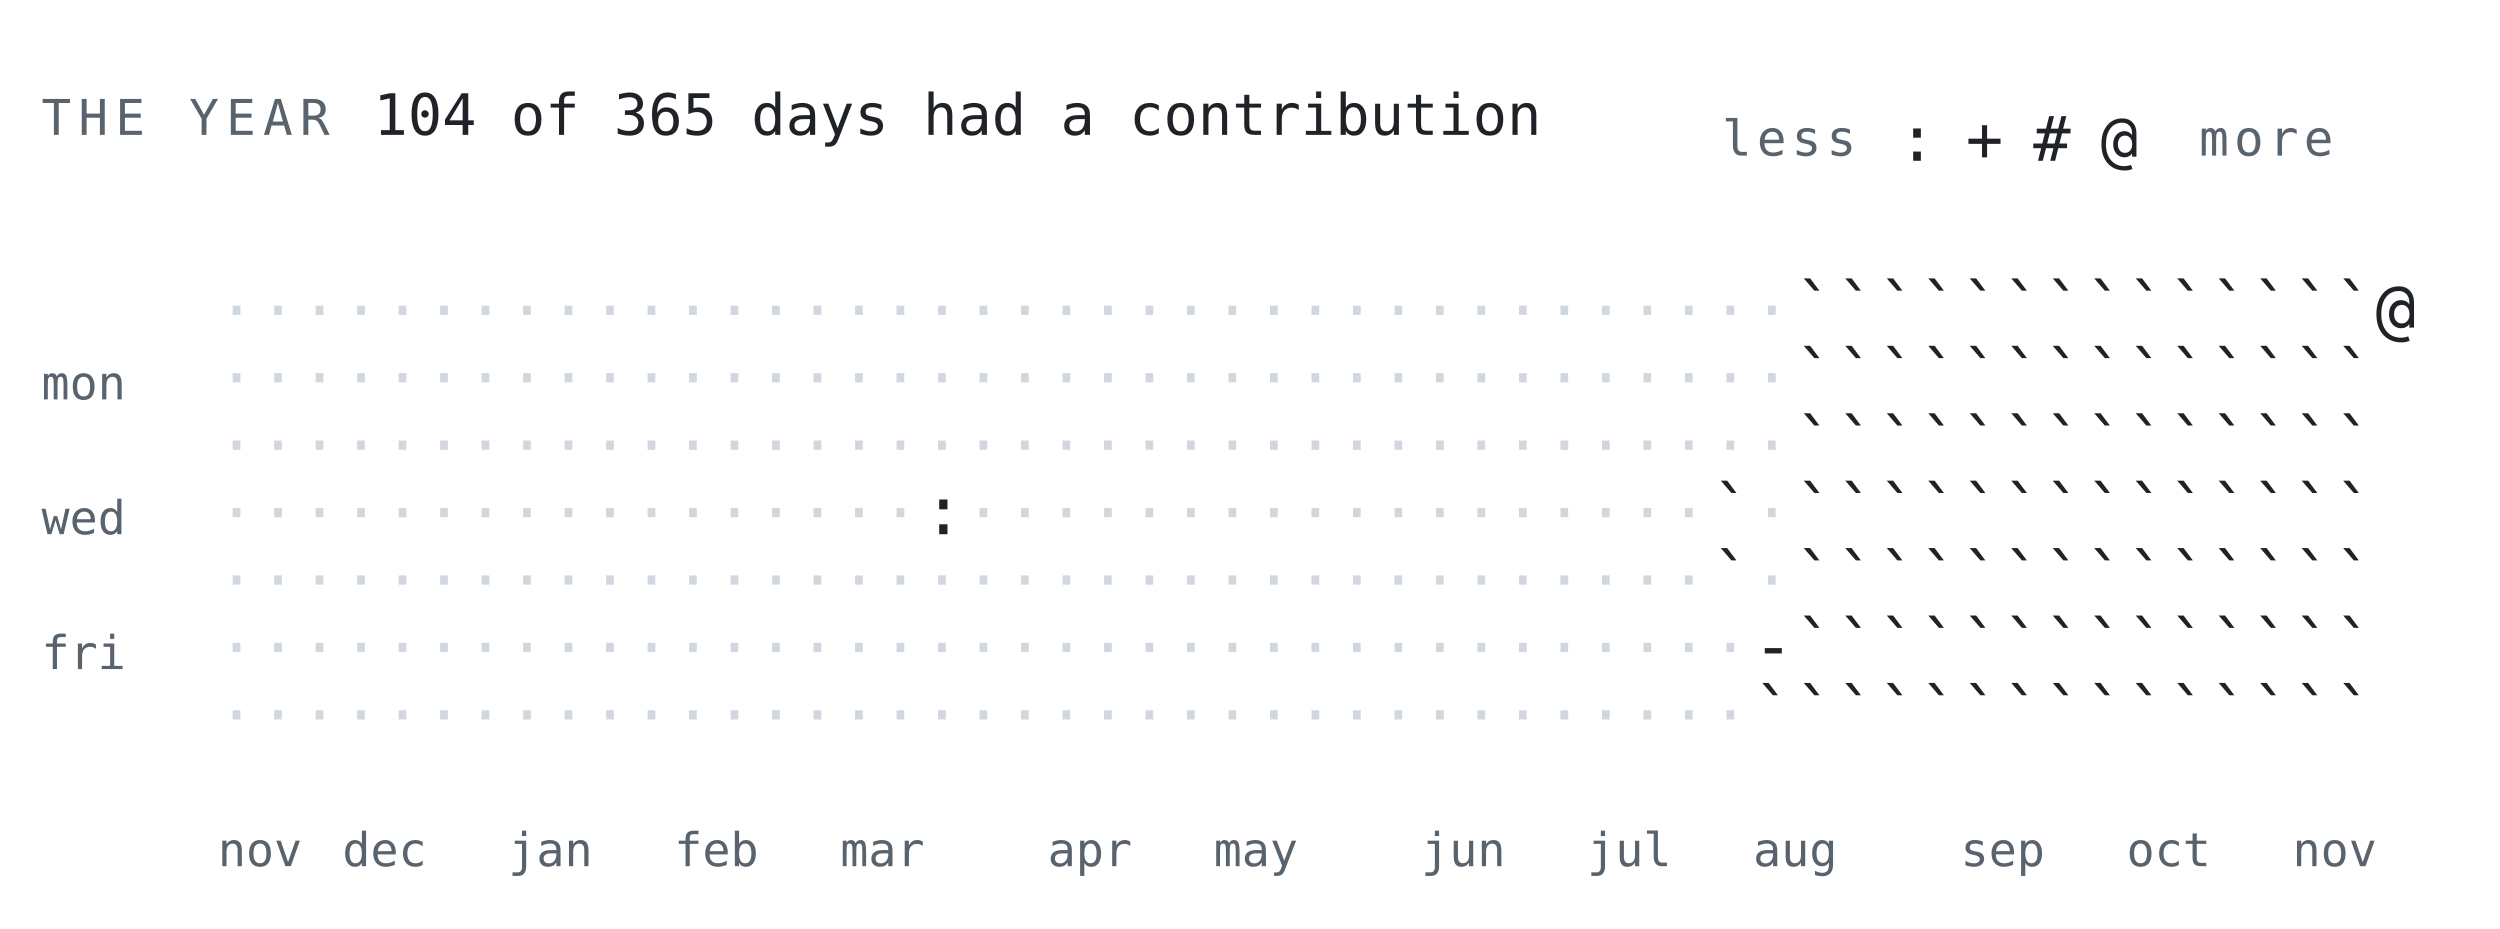
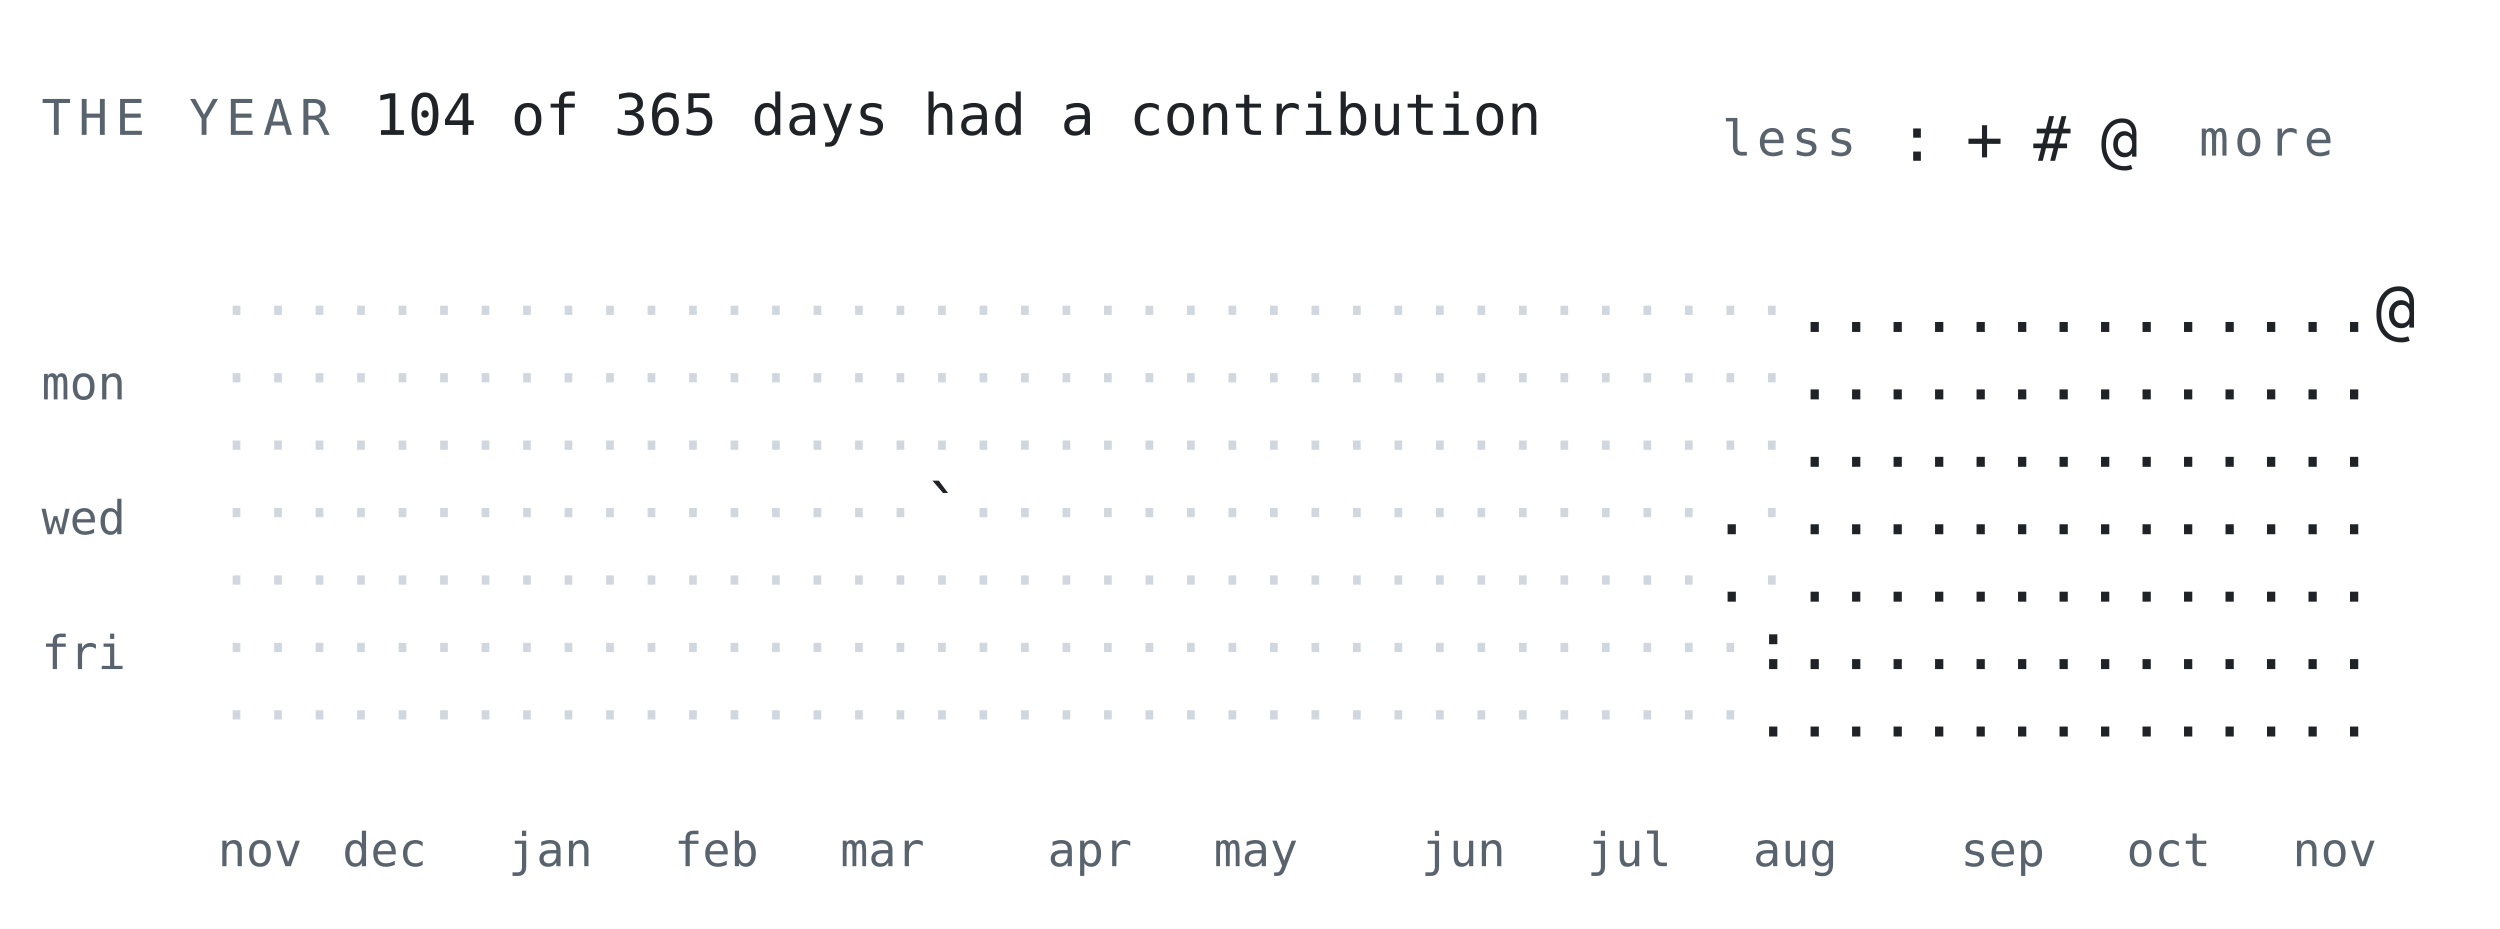
<svg xmlns="http://www.w3.org/2000/svg" viewBox="0 0 482 179" width="482" font-family="'JetBrains Mono', ui-monospace, SFMono-Regular, monospace">
  <style>
  .s{fill:#1f2328}  .m{fill:#59636e}  .t{fill:#d0d7de}  .a{fill:#dd2d51}
  .stk{stroke:#dd2d51}  .trk{fill:#eaeef2}  .ar{fill:#dd2d51;fill-opacity:.14}
  @media(prefers-color-scheme:dark){
    .s{fill:#f0f6fc} .m{fill:#9198a1} .t{fill:#30363d} .a{fill:#e04060}
    .stk{stroke:#e04060} .trk{fill:#21262d} .ar{fill:#e04060;fill-opacity:.18}
  }
</style>
  <rect fill="none" width="482" height="179" />
  <text class="m" x="8" y="26" font-size="9.5" letter-spacing="1.4">THE YEAR</text>
  <text class="s" x="72" y="26" font-size="11">104 of 365 days had a contribution</text>
  <text class="m" x="332" y="30" font-size="9.5" letter-spacing="1">less</text>
  <text class="s" x="366" y="31" font-size="12">:</text>
  <text class="s" x="379" y="31" font-size="12">+</text>
  <text class="s" x="392" y="31" font-size="12">#</text>
  <text class="s" x="405" y="31" font-size="12">@</text>
  <text class="m" x="424" y="30" font-size="9.5" letter-spacing="1">more</text>
  <text class="t" x="42.0" y="64.0" font-size="12" xml:space="preserve">·</text>
  <text class="t" x="42.0" y="77.0" font-size="12" xml:space="preserve">·</text>
  <text class="t" x="42.0" y="90.0" font-size="12" xml:space="preserve">·</text>
  <text class="t" x="42.0" y="103.0" font-size="12" xml:space="preserve">·</text>
  <text class="t" x="42.0" y="116.0" font-size="12" xml:space="preserve">·</text>
  <text class="t" x="42.0" y="129.0" font-size="12" xml:space="preserve">·</text>
  <text class="t" x="42.0" y="142.0" font-size="12" xml:space="preserve">·</text>
  <text class="t" x="50.0" y="64.0" font-size="12" xml:space="preserve">·</text>
  <text class="t" x="50.0" y="77.0" font-size="12" xml:space="preserve">·</text>
  <text class="t" x="50.0" y="90.0" font-size="12" xml:space="preserve">·</text>
  <text class="t" x="50.0" y="103.0" font-size="12" xml:space="preserve">·</text>
  <text class="t" x="50.0" y="116.0" font-size="12" xml:space="preserve">·</text>
  <text class="t" x="50.0" y="129.0" font-size="12" xml:space="preserve">·</text>
  <text class="t" x="50.0" y="142.0" font-size="12" xml:space="preserve">·</text>
  <text class="t" x="58.0" y="64.0" font-size="12" xml:space="preserve">·</text>
  <text class="t" x="58.0" y="77.0" font-size="12" xml:space="preserve">·</text>
  <text class="t" x="58.0" y="90.0" font-size="12" xml:space="preserve">·</text>
  <text class="t" x="58.0" y="103.0" font-size="12" xml:space="preserve">·</text>
  <text class="t" x="58.0" y="116.0" font-size="12" xml:space="preserve">·</text>
  <text class="t" x="58.0" y="129.0" font-size="12" xml:space="preserve">·</text>
  <text class="t" x="58.0" y="142.0" font-size="12" xml:space="preserve">·</text>
  <text class="t" x="66.0" y="64.0" font-size="12" xml:space="preserve">·</text>
  <text class="t" x="66.0" y="77.0" font-size="12" xml:space="preserve">·</text>
  <text class="t" x="66.0" y="90.0" font-size="12" xml:space="preserve">·</text>
  <text class="t" x="66.0" y="103.0" font-size="12" xml:space="preserve">·</text>
  <text class="t" x="66.0" y="116.0" font-size="12" xml:space="preserve">·</text>
  <text class="t" x="66.0" y="129.0" font-size="12" xml:space="preserve">·</text>
  <text class="t" x="66.0" y="142.0" font-size="12" xml:space="preserve">·</text>
  <text class="t" x="74.0" y="64.0" font-size="12" xml:space="preserve">·</text>
  <text class="t" x="74.0" y="77.0" font-size="12" xml:space="preserve">·</text>
  <text class="t" x="74.0" y="90.0" font-size="12" xml:space="preserve">·</text>
  <text class="t" x="74.0" y="103.0" font-size="12" xml:space="preserve">·</text>
  <text class="t" x="74.0" y="116.0" font-size="12" xml:space="preserve">·</text>
  <text class="t" x="74.0" y="129.0" font-size="12" xml:space="preserve">·</text>
  <text class="t" x="74.0" y="142.0" font-size="12" xml:space="preserve">·</text>
  <text class="t" x="82.0" y="64.0" font-size="12" xml:space="preserve">·</text>
  <text class="t" x="82.0" y="77.0" font-size="12" xml:space="preserve">·</text>
  <text class="t" x="82.0" y="90.0" font-size="12" xml:space="preserve">·</text>
  <text class="t" x="82.0" y="103.0" font-size="12" xml:space="preserve">·</text>
  <text class="t" x="82.0" y="116.0" font-size="12" xml:space="preserve">·</text>
  <text class="t" x="82.0" y="129.0" font-size="12" xml:space="preserve">·</text>
  <text class="t" x="82.0" y="142.0" font-size="12" xml:space="preserve">·</text>
  <text class="t" x="90.0" y="64.0" font-size="12" xml:space="preserve">·</text>
  <text class="t" x="90.0" y="77.0" font-size="12" xml:space="preserve">·</text>
  <text class="t" x="90.0" y="90.0" font-size="12" xml:space="preserve">·</text>
  <text class="t" x="90.0" y="103.0" font-size="12" xml:space="preserve">·</text>
  <text class="t" x="90.0" y="116.0" font-size="12" xml:space="preserve">·</text>
  <text class="t" x="90.0" y="129.0" font-size="12" xml:space="preserve">·</text>
  <text class="t" x="90.0" y="142.0" font-size="12" xml:space="preserve">·</text>
  <text class="t" x="98.0" y="64.0" font-size="12" xml:space="preserve">·</text>
  <text class="t" x="98.0" y="77.0" font-size="12" xml:space="preserve">·</text>
  <text class="t" x="98.0" y="90.0" font-size="12" xml:space="preserve">·</text>
  <text class="t" x="98.0" y="103.0" font-size="12" xml:space="preserve">·</text>
  <text class="t" x="98.0" y="116.0" font-size="12" xml:space="preserve">·</text>
  <text class="t" x="98.0" y="129.0" font-size="12" xml:space="preserve">·</text>
  <text class="t" x="98.0" y="142.0" font-size="12" xml:space="preserve">·</text>
  <text class="t" x="106.0" y="64.0" font-size="12" xml:space="preserve">·</text>
  <text class="t" x="106.0" y="77.0" font-size="12" xml:space="preserve">·</text>
  <text class="t" x="106.0" y="90.0" font-size="12" xml:space="preserve">·</text>
  <text class="t" x="106.0" y="103.0" font-size="12" xml:space="preserve">·</text>
  <text class="t" x="106.0" y="116.0" font-size="12" xml:space="preserve">·</text>
  <text class="t" x="106.0" y="129.0" font-size="12" xml:space="preserve">·</text>
  <text class="t" x="106.0" y="142.0" font-size="12" xml:space="preserve">·</text>
  <text class="t" x="114.0" y="64.0" font-size="12" xml:space="preserve">·</text>
  <text class="t" x="114.0" y="77.0" font-size="12" xml:space="preserve">·</text>
  <text class="t" x="114.0" y="90.0" font-size="12" xml:space="preserve">·</text>
  <text class="t" x="114.0" y="103.0" font-size="12" xml:space="preserve">·</text>
  <text class="t" x="114.0" y="116.0" font-size="12" xml:space="preserve">·</text>
  <text class="t" x="114.0" y="129.0" font-size="12" xml:space="preserve">·</text>
  <text class="t" x="114.0" y="142.0" font-size="12" xml:space="preserve">·</text>
  <text class="t" x="122.0" y="64.0" font-size="12" xml:space="preserve">·</text>
  <text class="t" x="122.0" y="77.0" font-size="12" xml:space="preserve">·</text>
  <text class="t" x="122.0" y="90.0" font-size="12" xml:space="preserve">·</text>
  <text class="t" x="122.0" y="103.0" font-size="12" xml:space="preserve">·</text>
  <text class="t" x="122.0" y="116.0" font-size="12" xml:space="preserve">·</text>
  <text class="t" x="122.0" y="129.0" font-size="12" xml:space="preserve">·</text>
  <text class="t" x="122.0" y="142.0" font-size="12" xml:space="preserve">·</text>
  <text class="t" x="130.0" y="64.0" font-size="12" xml:space="preserve">·</text>
  <text class="t" x="130.0" y="77.0" font-size="12" xml:space="preserve">·</text>
  <text class="t" x="130.0" y="90.0" font-size="12" xml:space="preserve">·</text>
  <text class="t" x="130.0" y="103.0" font-size="12" xml:space="preserve">·</text>
  <text class="t" x="130.0" y="116.0" font-size="12" xml:space="preserve">·</text>
  <text class="t" x="130.0" y="129.0" font-size="12" xml:space="preserve">·</text>
  <text class="t" x="130.0" y="142.0" font-size="12" xml:space="preserve">·</text>
  <text class="t" x="138.0" y="64.0" font-size="12" xml:space="preserve">·</text>
  <text class="t" x="138.0" y="77.0" font-size="12" xml:space="preserve">·</text>
  <text class="t" x="138.0" y="90.0" font-size="12" xml:space="preserve">·</text>
  <text class="t" x="138.0" y="103.0" font-size="12" xml:space="preserve">·</text>
  <text class="t" x="138.0" y="116.0" font-size="12" xml:space="preserve">·</text>
  <text class="t" x="138.0" y="129.0" font-size="12" xml:space="preserve">·</text>
  <text class="t" x="138.0" y="142.0" font-size="12" xml:space="preserve">·</text>
  <text class="t" x="146.0" y="64.0" font-size="12" xml:space="preserve">·</text>
  <text class="t" x="146.0" y="77.0" font-size="12" xml:space="preserve">·</text>
  <text class="t" x="146.0" y="90.0" font-size="12" xml:space="preserve">·</text>
  <text class="t" x="146.0" y="103.0" font-size="12" xml:space="preserve">·</text>
  <text class="t" x="146.0" y="116.0" font-size="12" xml:space="preserve">·</text>
  <text class="t" x="146.0" y="129.0" font-size="12" xml:space="preserve">·</text>
  <text class="t" x="146.0" y="142.0" font-size="12" xml:space="preserve">·</text>
  <text class="t" x="154.0" y="64.0" font-size="12" xml:space="preserve">·</text>
  <text class="t" x="154.0" y="77.0" font-size="12" xml:space="preserve">·</text>
  <text class="t" x="154.0" y="90.0" font-size="12" xml:space="preserve">·</text>
  <text class="t" x="154.0" y="103.0" font-size="12" xml:space="preserve">·</text>
  <text class="t" x="154.0" y="116.0" font-size="12" xml:space="preserve">·</text>
  <text class="t" x="154.0" y="129.0" font-size="12" xml:space="preserve">·</text>
  <text class="t" x="154.0" y="142.0" font-size="12" xml:space="preserve">·</text>
  <text class="t" x="162.0" y="64.0" font-size="12" xml:space="preserve">·</text>
  <text class="t" x="162.0" y="77.0" font-size="12" xml:space="preserve">·</text>
  <text class="t" x="162.0" y="90.0" font-size="12" xml:space="preserve">·</text>
  <text class="t" x="162.0" y="103.0" font-size="12" xml:space="preserve">·</text>
  <text class="t" x="162.0" y="116.0" font-size="12" xml:space="preserve">·</text>
  <text class="t" x="162.0" y="129.0" font-size="12" xml:space="preserve">·</text>
  <text class="t" x="162.0" y="142.0" font-size="12" xml:space="preserve">·</text>
  <text class="t" x="170.0" y="64.0" font-size="12" xml:space="preserve">·</text>
  <text class="t" x="170.0" y="77.0" font-size="12" xml:space="preserve">·</text>
  <text class="t" x="170.0" y="90.0" font-size="12" xml:space="preserve">·</text>
  <text class="t" x="170.0" y="103.0" font-size="12" xml:space="preserve">·</text>
  <text class="t" x="170.0" y="116.0" font-size="12" xml:space="preserve">·</text>
  <text class="t" x="170.0" y="129.0" font-size="12" xml:space="preserve">·</text>
  <text class="t" x="170.0" y="142.0" font-size="12" xml:space="preserve">·</text>
  <text class="t" x="178.0" y="64.0" font-size="12" xml:space="preserve">·</text>
  <text class="t" x="178.0" y="77.0" font-size="12" xml:space="preserve">·</text>
  <text class="t" x="178.0" y="90.0" font-size="12" xml:space="preserve">·</text>
-   <text class="s" x="178.0" y="103.0" font-size="12.9" xml:space="preserve">:</text>
+   <text class="s" x="178.0" y="103.0" font-size="12.9" xml:space="preserve">`</text>
  <text class="t" x="178.0" y="116.0" font-size="12" xml:space="preserve">·</text>
  <text class="t" x="178.0" y="129.0" font-size="12" xml:space="preserve">·</text>
  <text class="t" x="178.0" y="142.0" font-size="12" xml:space="preserve">·</text>
  <text class="t" x="186.0" y="64.0" font-size="12" xml:space="preserve">·</text>
  <text class="t" x="186.0" y="77.0" font-size="12" xml:space="preserve">·</text>
  <text class="t" x="186.0" y="90.0" font-size="12" xml:space="preserve">·</text>
  <text class="t" x="186.0" y="103.0" font-size="12" xml:space="preserve">·</text>
  <text class="t" x="186.0" y="116.0" font-size="12" xml:space="preserve">·</text>
  <text class="t" x="186.0" y="129.0" font-size="12" xml:space="preserve">·</text>
  <text class="t" x="186.0" y="142.0" font-size="12" xml:space="preserve">·</text>
  <text class="t" x="194.0" y="64.0" font-size="12" xml:space="preserve">·</text>
  <text class="t" x="194.0" y="77.0" font-size="12" xml:space="preserve">·</text>
  <text class="t" x="194.0" y="90.0" font-size="12" xml:space="preserve">·</text>
  <text class="t" x="194.0" y="103.0" font-size="12" xml:space="preserve">·</text>
  <text class="t" x="194.0" y="116.0" font-size="12" xml:space="preserve">·</text>
  <text class="t" x="194.0" y="129.0" font-size="12" xml:space="preserve">·</text>
  <text class="t" x="194.0" y="142.0" font-size="12" xml:space="preserve">·</text>
  <text class="t" x="202.0" y="64.0" font-size="12" xml:space="preserve">·</text>
  <text class="t" x="202.0" y="77.0" font-size="12" xml:space="preserve">·</text>
  <text class="t" x="202.0" y="90.0" font-size="12" xml:space="preserve">·</text>
  <text class="t" x="202.0" y="103.0" font-size="12" xml:space="preserve">·</text>
  <text class="t" x="202.0" y="116.0" font-size="12" xml:space="preserve">·</text>
  <text class="t" x="202.0" y="129.0" font-size="12" xml:space="preserve">·</text>
  <text class="t" x="202.0" y="142.0" font-size="12" xml:space="preserve">·</text>
  <text class="t" x="210.0" y="64.0" font-size="12" xml:space="preserve">·</text>
  <text class="t" x="210.0" y="77.0" font-size="12" xml:space="preserve">·</text>
  <text class="t" x="210.0" y="90.0" font-size="12" xml:space="preserve">·</text>
  <text class="t" x="210.0" y="103.0" font-size="12" xml:space="preserve">·</text>
  <text class="t" x="210.0" y="116.0" font-size="12" xml:space="preserve">·</text>
  <text class="t" x="210.0" y="129.0" font-size="12" xml:space="preserve">·</text>
  <text class="t" x="210.0" y="142.0" font-size="12" xml:space="preserve">·</text>
  <text class="t" x="218.0" y="64.0" font-size="12" xml:space="preserve">·</text>
  <text class="t" x="218.0" y="77.0" font-size="12" xml:space="preserve">·</text>
  <text class="t" x="218.0" y="90.0" font-size="12" xml:space="preserve">·</text>
  <text class="t" x="218.0" y="103.0" font-size="12" xml:space="preserve">·</text>
  <text class="t" x="218.0" y="116.0" font-size="12" xml:space="preserve">·</text>
  <text class="t" x="218.0" y="129.0" font-size="12" xml:space="preserve">·</text>
  <text class="t" x="218.0" y="142.0" font-size="12" xml:space="preserve">·</text>
  <text class="t" x="226.0" y="64.0" font-size="12" xml:space="preserve">·</text>
  <text class="t" x="226.0" y="77.0" font-size="12" xml:space="preserve">·</text>
  <text class="t" x="226.0" y="90.0" font-size="12" xml:space="preserve">·</text>
  <text class="t" x="226.0" y="103.0" font-size="12" xml:space="preserve">·</text>
  <text class="t" x="226.0" y="116.0" font-size="12" xml:space="preserve">·</text>
  <text class="t" x="226.0" y="129.0" font-size="12" xml:space="preserve">·</text>
  <text class="t" x="226.0" y="142.0" font-size="12" xml:space="preserve">·</text>
  <text class="t" x="234.0" y="64.0" font-size="12" xml:space="preserve">·</text>
  <text class="t" x="234.0" y="77.0" font-size="12" xml:space="preserve">·</text>
  <text class="t" x="234.0" y="90.0" font-size="12" xml:space="preserve">·</text>
  <text class="t" x="234.0" y="103.0" font-size="12" xml:space="preserve">·</text>
  <text class="t" x="234.0" y="116.0" font-size="12" xml:space="preserve">·</text>
  <text class="t" x="234.0" y="129.0" font-size="12" xml:space="preserve">·</text>
  <text class="t" x="234.0" y="142.0" font-size="12" xml:space="preserve">·</text>
  <text class="t" x="242.0" y="64.0" font-size="12" xml:space="preserve">·</text>
  <text class="t" x="242.0" y="77.0" font-size="12" xml:space="preserve">·</text>
  <text class="t" x="242.0" y="90.0" font-size="12" xml:space="preserve">·</text>
  <text class="t" x="242.0" y="103.0" font-size="12" xml:space="preserve">·</text>
  <text class="t" x="242.0" y="116.0" font-size="12" xml:space="preserve">·</text>
  <text class="t" x="242.0" y="129.0" font-size="12" xml:space="preserve">·</text>
  <text class="t" x="242.0" y="142.0" font-size="12" xml:space="preserve">·</text>
  <text class="t" x="250.0" y="64.0" font-size="12" xml:space="preserve">·</text>
  <text class="t" x="250.0" y="77.0" font-size="12" xml:space="preserve">·</text>
  <text class="t" x="250.0" y="90.0" font-size="12" xml:space="preserve">·</text>
  <text class="t" x="250.0" y="103.0" font-size="12" xml:space="preserve">·</text>
  <text class="t" x="250.0" y="116.0" font-size="12" xml:space="preserve">·</text>
  <text class="t" x="250.0" y="129.0" font-size="12" xml:space="preserve">·</text>
  <text class="t" x="250.0" y="142.0" font-size="12" xml:space="preserve">·</text>
  <text class="t" x="258.0" y="64.0" font-size="12" xml:space="preserve">·</text>
  <text class="t" x="258.0" y="77.0" font-size="12" xml:space="preserve">·</text>
  <text class="t" x="258.0" y="90.0" font-size="12" xml:space="preserve">·</text>
  <text class="t" x="258.0" y="103.0" font-size="12" xml:space="preserve">·</text>
  <text class="t" x="258.0" y="116.0" font-size="12" xml:space="preserve">·</text>
  <text class="t" x="258.0" y="129.0" font-size="12" xml:space="preserve">·</text>
  <text class="t" x="258.0" y="142.0" font-size="12" xml:space="preserve">·</text>
  <text class="t" x="266.0" y="64.0" font-size="12" xml:space="preserve">·</text>
  <text class="t" x="266.0" y="77.0" font-size="12" xml:space="preserve">·</text>
  <text class="t" x="266.0" y="90.0" font-size="12" xml:space="preserve">·</text>
  <text class="t" x="266.0" y="103.0" font-size="12" xml:space="preserve">·</text>
  <text class="t" x="266.0" y="116.0" font-size="12" xml:space="preserve">·</text>
  <text class="t" x="266.0" y="129.0" font-size="12" xml:space="preserve">·</text>
  <text class="t" x="266.0" y="142.0" font-size="12" xml:space="preserve">·</text>
  <text class="t" x="274.0" y="64.0" font-size="12" xml:space="preserve">·</text>
  <text class="t" x="274.0" y="77.0" font-size="12" xml:space="preserve">·</text>
  <text class="t" x="274.0" y="90.0" font-size="12" xml:space="preserve">·</text>
  <text class="t" x="274.0" y="103.0" font-size="12" xml:space="preserve">·</text>
  <text class="t" x="274.0" y="116.0" font-size="12" xml:space="preserve">·</text>
  <text class="t" x="274.0" y="129.0" font-size="12" xml:space="preserve">·</text>
  <text class="t" x="274.0" y="142.0" font-size="12" xml:space="preserve">·</text>
  <text class="t" x="282.0" y="64.0" font-size="12" xml:space="preserve">·</text>
  <text class="t" x="282.0" y="77.0" font-size="12" xml:space="preserve">·</text>
  <text class="t" x="282.0" y="90.0" font-size="12" xml:space="preserve">·</text>
  <text class="t" x="282.0" y="103.0" font-size="12" xml:space="preserve">·</text>
  <text class="t" x="282.0" y="116.0" font-size="12" xml:space="preserve">·</text>
  <text class="t" x="282.0" y="129.0" font-size="12" xml:space="preserve">·</text>
  <text class="t" x="282.0" y="142.0" font-size="12" xml:space="preserve">·</text>
  <text class="t" x="290.0" y="64.0" font-size="12" xml:space="preserve">·</text>
  <text class="t" x="290.0" y="77.0" font-size="12" xml:space="preserve">·</text>
  <text class="t" x="290.0" y="90.0" font-size="12" xml:space="preserve">·</text>
  <text class="t" x="290.0" y="103.0" font-size="12" xml:space="preserve">·</text>
  <text class="t" x="290.0" y="116.0" font-size="12" xml:space="preserve">·</text>
  <text class="t" x="290.0" y="129.0" font-size="12" xml:space="preserve">·</text>
  <text class="t" x="290.0" y="142.0" font-size="12" xml:space="preserve">·</text>
  <text class="t" x="298.0" y="64.0" font-size="12" xml:space="preserve">·</text>
  <text class="t" x="298.0" y="77.0" font-size="12" xml:space="preserve">·</text>
  <text class="t" x="298.0" y="90.0" font-size="12" xml:space="preserve">·</text>
  <text class="t" x="298.0" y="103.0" font-size="12" xml:space="preserve">·</text>
  <text class="t" x="298.0" y="116.0" font-size="12" xml:space="preserve">·</text>
  <text class="t" x="298.0" y="129.0" font-size="12" xml:space="preserve">·</text>
  <text class="t" x="298.0" y="142.0" font-size="12" xml:space="preserve">·</text>
  <text class="t" x="306.0" y="64.0" font-size="12" xml:space="preserve">·</text>
  <text class="t" x="306.0" y="77.0" font-size="12" xml:space="preserve">·</text>
  <text class="t" x="306.0" y="90.0" font-size="12" xml:space="preserve">·</text>
  <text class="t" x="306.0" y="103.0" font-size="12" xml:space="preserve">·</text>
  <text class="t" x="306.0" y="116.0" font-size="12" xml:space="preserve">·</text>
  <text class="t" x="306.0" y="129.0" font-size="12" xml:space="preserve">·</text>
  <text class="t" x="306.0" y="142.0" font-size="12" xml:space="preserve">·</text>
  <text class="t" x="314.0" y="64.0" font-size="12" xml:space="preserve">·</text>
  <text class="t" x="314.0" y="77.0" font-size="12" xml:space="preserve">·</text>
  <text class="t" x="314.0" y="90.0" font-size="12" xml:space="preserve">·</text>
  <text class="t" x="314.0" y="103.0" font-size="12" xml:space="preserve">·</text>
  <text class="t" x="314.0" y="116.0" font-size="12" xml:space="preserve">·</text>
  <text class="t" x="314.0" y="129.0" font-size="12" xml:space="preserve">·</text>
  <text class="t" x="314.0" y="142.0" font-size="12" xml:space="preserve">·</text>
  <text class="t" x="322.0" y="64.0" font-size="12" xml:space="preserve">·</text>
  <text class="t" x="322.0" y="77.0" font-size="12" xml:space="preserve">·</text>
  <text class="t" x="322.0" y="90.0" font-size="12" xml:space="preserve">·</text>
  <text class="t" x="322.0" y="103.0" font-size="12" xml:space="preserve">·</text>
  <text class="t" x="322.0" y="116.0" font-size="12" xml:space="preserve">·</text>
  <text class="t" x="322.0" y="129.0" font-size="12" xml:space="preserve">·</text>
  <text class="t" x="322.0" y="142.0" font-size="12" xml:space="preserve">·</text>
  <text class="t" x="330.0" y="64.0" font-size="12" xml:space="preserve">·</text>
  <text class="t" x="330.0" y="77.0" font-size="12" xml:space="preserve">·</text>
  <text class="t" x="330.0" y="90.0" font-size="12" xml:space="preserve">·</text>
-   <text class="s" x="330.0" y="103.0" font-size="12.9" xml:space="preserve">`</text>
-   <text class="s" x="330.0" y="116.0" font-size="12.9" xml:space="preserve">`</text>
+   <text class="s" x="330.0" y="103.0" font-size="12.9" xml:space="preserve">.</text>
+   <text class="s" x="330.0" y="116.0" font-size="12.9" xml:space="preserve">.</text>
  <text class="t" x="330.0" y="129.0" font-size="12" xml:space="preserve">·</text>
  <text class="t" x="330.0" y="142.0" font-size="12" xml:space="preserve">·</text>
  <text class="t" x="338.0" y="64.0" font-size="12" xml:space="preserve">·</text>
  <text class="t" x="338.0" y="77.0" font-size="12" xml:space="preserve">·</text>
  <text class="t" x="338.0" y="90.0" font-size="12" xml:space="preserve">·</text>
  <text class="t" x="338.0" y="103.0" font-size="12" xml:space="preserve">·</text>
  <text class="t" x="338.0" y="116.0" font-size="12" xml:space="preserve">·</text>
-   <text class="s" x="338.0" y="129.0" font-size="12.9" xml:space="preserve">-</text>
-   <text class="s" x="338.0" y="142.0" font-size="12.9" xml:space="preserve">`</text>
-   <text class="s" x="346.0" y="64.0" font-size="12.9" xml:space="preserve">`</text>
-   <text class="s" x="346.0" y="77.0" font-size="12.9" xml:space="preserve">`</text>
-   <text class="s" x="346.0" y="90.0" font-size="12.9" xml:space="preserve">`</text>
-   <text class="s" x="346.0" y="103.0" font-size="12.9" xml:space="preserve">`</text>
-   <text class="s" x="346.0" y="116.0" font-size="12.9" xml:space="preserve">`</text>
-   <text class="s" x="346.0" y="129.0" font-size="12.9" xml:space="preserve">`</text>
-   <text class="s" x="346.0" y="142.0" font-size="12.9" xml:space="preserve">`</text>
-   <text class="s" x="354.0" y="64.0" font-size="12.9" xml:space="preserve">`</text>
-   <text class="s" x="354.0" y="77.0" font-size="12.9" xml:space="preserve">`</text>
-   <text class="s" x="354.0" y="90.0" font-size="12.9" xml:space="preserve">`</text>
-   <text class="s" x="354.0" y="103.0" font-size="12.9" xml:space="preserve">`</text>
-   <text class="s" x="354.0" y="116.0" font-size="12.9" xml:space="preserve">`</text>
-   <text class="s" x="354.0" y="129.0" font-size="12.9" xml:space="preserve">`</text>
-   <text class="s" x="354.0" y="142.0" font-size="12.9" xml:space="preserve">`</text>
-   <text class="s" x="362.0" y="64.0" font-size="12.9" xml:space="preserve">`</text>
-   <text class="s" x="362.0" y="77.0" font-size="12.9" xml:space="preserve">`</text>
-   <text class="s" x="362.0" y="90.0" font-size="12.9" xml:space="preserve">`</text>
-   <text class="s" x="362.0" y="103.0" font-size="12.9" xml:space="preserve">`</text>
-   <text class="s" x="362.0" y="116.0" font-size="12.9" xml:space="preserve">`</text>
-   <text class="s" x="362.0" y="129.0" font-size="12.9" xml:space="preserve">`</text>
-   <text class="s" x="362.0" y="142.0" font-size="12.9" xml:space="preserve">`</text>
-   <text class="s" x="370.0" y="64.0" font-size="12.9" xml:space="preserve">`</text>
-   <text class="s" x="370.0" y="77.0" font-size="12.9" xml:space="preserve">`</text>
-   <text class="s" x="370.0" y="90.0" font-size="12.9" xml:space="preserve">`</text>
-   <text class="s" x="370.0" y="103.0" font-size="12.9" xml:space="preserve">`</text>
-   <text class="s" x="370.0" y="116.0" font-size="12.9" xml:space="preserve">`</text>
-   <text class="s" x="370.0" y="129.0" font-size="12.9" xml:space="preserve">`</text>
-   <text class="s" x="370.0" y="142.0" font-size="12.9" xml:space="preserve">`</text>
-   <text class="s" x="378.0" y="64.0" font-size="12.9" xml:space="preserve">`</text>
-   <text class="s" x="378.0" y="77.0" font-size="12.9" xml:space="preserve">`</text>
-   <text class="s" x="378.0" y="90.0" font-size="12.9" xml:space="preserve">`</text>
-   <text class="s" x="378.0" y="103.0" font-size="12.9" xml:space="preserve">`</text>
-   <text class="s" x="378.0" y="116.0" font-size="12.9" xml:space="preserve">`</text>
-   <text class="s" x="378.0" y="129.0" font-size="12.9" xml:space="preserve">`</text>
-   <text class="s" x="378.0" y="142.0" font-size="12.9" xml:space="preserve">`</text>
-   <text class="s" x="386.0" y="64.0" font-size="12.9" xml:space="preserve">`</text>
-   <text class="s" x="386.0" y="77.0" font-size="12.9" xml:space="preserve">`</text>
-   <text class="s" x="386.0" y="90.0" font-size="12.9" xml:space="preserve">`</text>
-   <text class="s" x="386.0" y="103.0" font-size="12.9" xml:space="preserve">`</text>
-   <text class="s" x="386.0" y="116.0" font-size="12.9" xml:space="preserve">`</text>
-   <text class="s" x="386.0" y="129.0" font-size="12.9" xml:space="preserve">`</text>
-   <text class="s" x="386.0" y="142.0" font-size="12.9" xml:space="preserve">`</text>
-   <text class="s" x="394.0" y="64.0" font-size="12.9" xml:space="preserve">`</text>
-   <text class="s" x="394.0" y="77.0" font-size="12.9" xml:space="preserve">`</text>
-   <text class="s" x="394.0" y="90.0" font-size="12.9" xml:space="preserve">`</text>
-   <text class="s" x="394.0" y="103.0" font-size="12.9" xml:space="preserve">`</text>
-   <text class="s" x="394.0" y="116.0" font-size="12.9" xml:space="preserve">`</text>
-   <text class="s" x="394.0" y="129.0" font-size="12.9" xml:space="preserve">`</text>
-   <text class="s" x="394.0" y="142.0" font-size="12.9" xml:space="preserve">`</text>
-   <text class="s" x="402.0" y="64.0" font-size="12.9" xml:space="preserve">`</text>
-   <text class="s" x="402.0" y="77.0" font-size="12.9" xml:space="preserve">`</text>
-   <text class="s" x="402.0" y="90.0" font-size="12.9" xml:space="preserve">`</text>
-   <text class="s" x="402.0" y="103.0" font-size="12.9" xml:space="preserve">`</text>
-   <text class="s" x="402.0" y="116.0" font-size="12.9" xml:space="preserve">`</text>
-   <text class="s" x="402.0" y="129.0" font-size="12.9" xml:space="preserve">`</text>
-   <text class="s" x="402.0" y="142.0" font-size="12.9" xml:space="preserve">`</text>
-   <text class="s" x="410.0" y="64.0" font-size="12.9" xml:space="preserve">`</text>
-   <text class="s" x="410.0" y="77.0" font-size="12.9" xml:space="preserve">`</text>
-   <text class="s" x="410.0" y="90.0" font-size="12.9" xml:space="preserve">`</text>
-   <text class="s" x="410.0" y="103.0" font-size="12.9" xml:space="preserve">`</text>
-   <text class="s" x="410.0" y="116.0" font-size="12.9" xml:space="preserve">`</text>
-   <text class="s" x="410.0" y="129.0" font-size="12.9" xml:space="preserve">`</text>
-   <text class="s" x="410.0" y="142.0" font-size="12.9" xml:space="preserve">`</text>
-   <text class="s" x="418.0" y="64.0" font-size="12.9" xml:space="preserve">`</text>
-   <text class="s" x="418.0" y="77.0" font-size="12.9" xml:space="preserve">`</text>
-   <text class="s" x="418.0" y="90.0" font-size="12.9" xml:space="preserve">`</text>
-   <text class="s" x="418.0" y="103.0" font-size="12.9" xml:space="preserve">`</text>
-   <text class="s" x="418.0" y="116.0" font-size="12.9" xml:space="preserve">`</text>
-   <text class="s" x="418.0" y="129.0" font-size="12.9" xml:space="preserve">`</text>
-   <text class="s" x="418.0" y="142.0" font-size="12.9" xml:space="preserve">`</text>
-   <text class="s" x="426.0" y="64.0" font-size="12.9" xml:space="preserve">`</text>
-   <text class="s" x="426.0" y="77.0" font-size="12.9" xml:space="preserve">`</text>
-   <text class="s" x="426.0" y="90.0" font-size="12.9" xml:space="preserve">`</text>
-   <text class="s" x="426.0" y="103.0" font-size="12.9" xml:space="preserve">`</text>
-   <text class="s" x="426.0" y="116.0" font-size="12.9" xml:space="preserve">`</text>
-   <text class="s" x="426.0" y="129.0" font-size="12.9" xml:space="preserve">`</text>
-   <text class="s" x="426.0" y="142.0" font-size="12.9" xml:space="preserve">`</text>
-   <text class="s" x="434.0" y="64.0" font-size="12.9" xml:space="preserve">`</text>
-   <text class="s" x="434.0" y="77.0" font-size="12.9" xml:space="preserve">`</text>
-   <text class="s" x="434.0" y="90.0" font-size="12.9" xml:space="preserve">`</text>
-   <text class="s" x="434.0" y="103.0" font-size="12.9" xml:space="preserve">`</text>
-   <text class="s" x="434.0" y="116.0" font-size="12.9" xml:space="preserve">`</text>
-   <text class="s" x="434.0" y="129.0" font-size="12.9" xml:space="preserve">`</text>
-   <text class="s" x="434.0" y="142.0" font-size="12.9" xml:space="preserve">`</text>
-   <text class="s" x="442.0" y="64.0" font-size="12.9" xml:space="preserve">`</text>
-   <text class="s" x="442.0" y="77.0" font-size="12.9" xml:space="preserve">`</text>
-   <text class="s" x="442.0" y="90.0" font-size="12.9" xml:space="preserve">`</text>
-   <text class="s" x="442.0" y="103.0" font-size="12.9" xml:space="preserve">`</text>
-   <text class="s" x="442.0" y="116.0" font-size="12.9" xml:space="preserve">`</text>
-   <text class="s" x="442.0" y="129.0" font-size="12.9" xml:space="preserve">`</text>
-   <text class="s" x="442.0" y="142.0" font-size="12.9" xml:space="preserve">`</text>
-   <text class="s" x="450.0" y="64.0" font-size="12.9" xml:space="preserve">`</text>
-   <text class="s" x="450.0" y="77.0" font-size="12.9" xml:space="preserve">`</text>
-   <text class="s" x="450.0" y="90.0" font-size="12.9" xml:space="preserve">`</text>
-   <text class="s" x="450.0" y="103.0" font-size="12.9" xml:space="preserve">`</text>
-   <text class="s" x="450.0" y="116.0" font-size="12.9" xml:space="preserve">`</text>
-   <text class="s" x="450.0" y="129.0" font-size="12.9" xml:space="preserve">`</text>
-   <text class="s" x="450.0" y="142.0" font-size="12.9" xml:space="preserve">`</text>
+   <text class="s" x="338.0" y="129.0" font-size="12.9" xml:space="preserve">:</text>
+   <text class="s" x="338.0" y="142.0" font-size="12.9" xml:space="preserve">.</text>
+   <text class="s" x="346.0" y="64.0" font-size="12.9" xml:space="preserve">.</text>
+   <text class="s" x="346.0" y="77.0" font-size="12.9" xml:space="preserve">.</text>
+   <text class="s" x="346.0" y="90.0" font-size="12.9" xml:space="preserve">.</text>
+   <text class="s" x="346.0" y="103.0" font-size="12.9" xml:space="preserve">.</text>
+   <text class="s" x="346.0" y="116.0" font-size="12.9" xml:space="preserve">.</text>
+   <text class="s" x="346.0" y="129.0" font-size="12.9" xml:space="preserve">.</text>
+   <text class="s" x="346.0" y="142.0" font-size="12.9" xml:space="preserve">.</text>
+   <text class="s" x="354.0" y="64.0" font-size="12.9" xml:space="preserve">.</text>
+   <text class="s" x="354.0" y="77.0" font-size="12.9" xml:space="preserve">.</text>
+   <text class="s" x="354.0" y="90.0" font-size="12.9" xml:space="preserve">.</text>
+   <text class="s" x="354.0" y="103.0" font-size="12.9" xml:space="preserve">.</text>
+   <text class="s" x="354.0" y="116.0" font-size="12.9" xml:space="preserve">.</text>
+   <text class="s" x="354.0" y="129.0" font-size="12.9" xml:space="preserve">.</text>
+   <text class="s" x="354.0" y="142.0" font-size="12.9" xml:space="preserve">.</text>
+   <text class="s" x="362.0" y="64.0" font-size="12.9" xml:space="preserve">.</text>
+   <text class="s" x="362.0" y="77.0" font-size="12.9" xml:space="preserve">.</text>
+   <text class="s" x="362.0" y="90.0" font-size="12.9" xml:space="preserve">.</text>
+   <text class="s" x="362.0" y="103.0" font-size="12.9" xml:space="preserve">.</text>
+   <text class="s" x="362.0" y="116.0" font-size="12.9" xml:space="preserve">.</text>
+   <text class="s" x="362.0" y="129.0" font-size="12.9" xml:space="preserve">.</text>
+   <text class="s" x="362.0" y="142.0" font-size="12.9" xml:space="preserve">.</text>
+   <text class="s" x="370.0" y="64.0" font-size="12.9" xml:space="preserve">.</text>
+   <text class="s" x="370.0" y="77.0" font-size="12.9" xml:space="preserve">.</text>
+   <text class="s" x="370.0" y="90.0" font-size="12.9" xml:space="preserve">.</text>
+   <text class="s" x="370.0" y="103.0" font-size="12.9" xml:space="preserve">.</text>
+   <text class="s" x="370.0" y="116.0" font-size="12.9" xml:space="preserve">.</text>
+   <text class="s" x="370.0" y="129.0" font-size="12.9" xml:space="preserve">.</text>
+   <text class="s" x="370.0" y="142.0" font-size="12.9" xml:space="preserve">.</text>
+   <text class="s" x="378.0" y="64.0" font-size="12.9" xml:space="preserve">.</text>
+   <text class="s" x="378.0" y="77.0" font-size="12.9" xml:space="preserve">.</text>
+   <text class="s" x="378.0" y="90.0" font-size="12.9" xml:space="preserve">.</text>
+   <text class="s" x="378.0" y="103.0" font-size="12.9" xml:space="preserve">.</text>
+   <text class="s" x="378.0" y="116.0" font-size="12.9" xml:space="preserve">.</text>
+   <text class="s" x="378.0" y="129.0" font-size="12.9" xml:space="preserve">.</text>
+   <text class="s" x="378.0" y="142.0" font-size="12.9" xml:space="preserve">.</text>
+   <text class="s" x="386.0" y="64.0" font-size="12.9" xml:space="preserve">.</text>
+   <text class="s" x="386.0" y="77.0" font-size="12.9" xml:space="preserve">.</text>
+   <text class="s" x="386.0" y="90.0" font-size="12.9" xml:space="preserve">.</text>
+   <text class="s" x="386.0" y="103.0" font-size="12.9" xml:space="preserve">.</text>
+   <text class="s" x="386.0" y="116.0" font-size="12.9" xml:space="preserve">.</text>
+   <text class="s" x="386.0" y="129.0" font-size="12.9" xml:space="preserve">.</text>
+   <text class="s" x="386.0" y="142.0" font-size="12.9" xml:space="preserve">.</text>
+   <text class="s" x="394.0" y="64.0" font-size="12.9" xml:space="preserve">.</text>
+   <text class="s" x="394.0" y="77.0" font-size="12.9" xml:space="preserve">.</text>
+   <text class="s" x="394.0" y="90.0" font-size="12.9" xml:space="preserve">.</text>
+   <text class="s" x="394.0" y="103.0" font-size="12.9" xml:space="preserve">.</text>
+   <text class="s" x="394.0" y="116.0" font-size="12.9" xml:space="preserve">.</text>
+   <text class="s" x="394.0" y="129.0" font-size="12.9" xml:space="preserve">.</text>
+   <text class="s" x="394.0" y="142.0" font-size="12.9" xml:space="preserve">.</text>
+   <text class="s" x="402.0" y="64.0" font-size="12.9" xml:space="preserve">.</text>
+   <text class="s" x="402.0" y="77.0" font-size="12.9" xml:space="preserve">.</text>
+   <text class="s" x="402.0" y="90.0" font-size="12.9" xml:space="preserve">.</text>
+   <text class="s" x="402.0" y="103.0" font-size="12.9" xml:space="preserve">.</text>
+   <text class="s" x="402.0" y="116.0" font-size="12.9" xml:space="preserve">.</text>
+   <text class="s" x="402.0" y="129.0" font-size="12.9" xml:space="preserve">.</text>
+   <text class="s" x="402.0" y="142.0" font-size="12.9" xml:space="preserve">.</text>
+   <text class="s" x="410.0" y="64.0" font-size="12.9" xml:space="preserve">.</text>
+   <text class="s" x="410.0" y="77.0" font-size="12.9" xml:space="preserve">.</text>
+   <text class="s" x="410.0" y="90.0" font-size="12.9" xml:space="preserve">.</text>
+   <text class="s" x="410.0" y="103.0" font-size="12.9" xml:space="preserve">.</text>
+   <text class="s" x="410.0" y="116.0" font-size="12.9" xml:space="preserve">.</text>
+   <text class="s" x="410.0" y="129.0" font-size="12.9" xml:space="preserve">.</text>
+   <text class="s" x="410.0" y="142.0" font-size="12.9" xml:space="preserve">.</text>
+   <text class="s" x="418.0" y="64.0" font-size="12.9" xml:space="preserve">.</text>
+   <text class="s" x="418.0" y="77.0" font-size="12.9" xml:space="preserve">.</text>
+   <text class="s" x="418.0" y="90.0" font-size="12.9" xml:space="preserve">.</text>
+   <text class="s" x="418.0" y="103.0" font-size="12.9" xml:space="preserve">.</text>
+   <text class="s" x="418.0" y="116.0" font-size="12.9" xml:space="preserve">.</text>
+   <text class="s" x="418.0" y="129.0" font-size="12.9" xml:space="preserve">.</text>
+   <text class="s" x="418.0" y="142.0" font-size="12.9" xml:space="preserve">.</text>
+   <text class="s" x="426.0" y="64.0" font-size="12.9" xml:space="preserve">.</text>
+   <text class="s" x="426.0" y="77.0" font-size="12.9" xml:space="preserve">.</text>
+   <text class="s" x="426.0" y="90.0" font-size="12.9" xml:space="preserve">.</text>
+   <text class="s" x="426.0" y="103.0" font-size="12.9" xml:space="preserve">.</text>
+   <text class="s" x="426.0" y="116.0" font-size="12.9" xml:space="preserve">.</text>
+   <text class="s" x="426.0" y="129.0" font-size="12.9" xml:space="preserve">.</text>
+   <text class="s" x="426.0" y="142.0" font-size="12.9" xml:space="preserve">.</text>
+   <text class="s" x="434.0" y="64.0" font-size="12.9" xml:space="preserve">.</text>
+   <text class="s" x="434.0" y="77.0" font-size="12.9" xml:space="preserve">.</text>
+   <text class="s" x="434.0" y="90.0" font-size="12.9" xml:space="preserve">.</text>
+   <text class="s" x="434.0" y="103.0" font-size="12.9" xml:space="preserve">.</text>
+   <text class="s" x="434.0" y="116.0" font-size="12.9" xml:space="preserve">.</text>
+   <text class="s" x="434.0" y="129.0" font-size="12.9" xml:space="preserve">.</text>
+   <text class="s" x="434.0" y="142.0" font-size="12.9" xml:space="preserve">.</text>
+   <text class="s" x="442.0" y="64.0" font-size="12.9" xml:space="preserve">.</text>
+   <text class="s" x="442.0" y="77.0" font-size="12.9" xml:space="preserve">.</text>
+   <text class="s" x="442.0" y="90.0" font-size="12.9" xml:space="preserve">.</text>
+   <text class="s" x="442.0" y="103.0" font-size="12.9" xml:space="preserve">.</text>
+   <text class="s" x="442.0" y="116.0" font-size="12.9" xml:space="preserve">.</text>
+   <text class="s" x="442.0" y="129.0" font-size="12.9" xml:space="preserve">.</text>
+   <text class="s" x="442.0" y="142.0" font-size="12.9" xml:space="preserve">.</text>
+   <text class="s" x="450.0" y="64.0" font-size="12.9" xml:space="preserve">.</text>
+   <text class="s" x="450.0" y="77.0" font-size="12.9" xml:space="preserve">.</text>
+   <text class="s" x="450.0" y="90.0" font-size="12.9" xml:space="preserve">.</text>
+   <text class="s" x="450.0" y="103.0" font-size="12.9" xml:space="preserve">.</text>
+   <text class="s" x="450.0" y="116.0" font-size="12.9" xml:space="preserve">.</text>
+   <text class="s" x="450.0" y="129.0" font-size="12.9" xml:space="preserve">.</text>
+   <text class="s" x="450.0" y="142.0" font-size="12.9" xml:space="preserve">.</text>
  <text class="s" x="458.0" y="64.0" font-size="12.9" xml:space="preserve">@</text>
  <text class="m" x="8" y="77.0" font-size="9">mon</text>
  <text class="m" x="8" y="103.0" font-size="9">wed</text>
  <text class="m" x="8" y="129.0" font-size="9">fri</text>
  <text class="m" x="42.0" y="167.0" font-size="9">nov</text>
  <text class="m" x="66.0" y="167.0" font-size="9">dec</text>
  <text class="m" x="98.0" y="167.0" font-size="9">jan</text>
  <text class="m" x="130.0" y="167.0" font-size="9">feb</text>
  <text class="m" x="162.0" y="167.0" font-size="9">mar</text>
  <text class="m" x="202.0" y="167.0" font-size="9">apr</text>
  <text class="m" x="234.0" y="167.0" font-size="9">may</text>
  <text class="m" x="274.0" y="167.0" font-size="9">jun</text>
  <text class="m" x="306.0" y="167.0" font-size="9">jul</text>
  <text class="m" x="338.0" y="167.0" font-size="9">aug</text>
  <text class="m" x="378.0" y="167.0" font-size="9">sep</text>
  <text class="m" x="410.0" y="167.0" font-size="9">oct</text>
  <text class="m" x="442.0" y="167.0" font-size="9">nov</text>
</svg>
